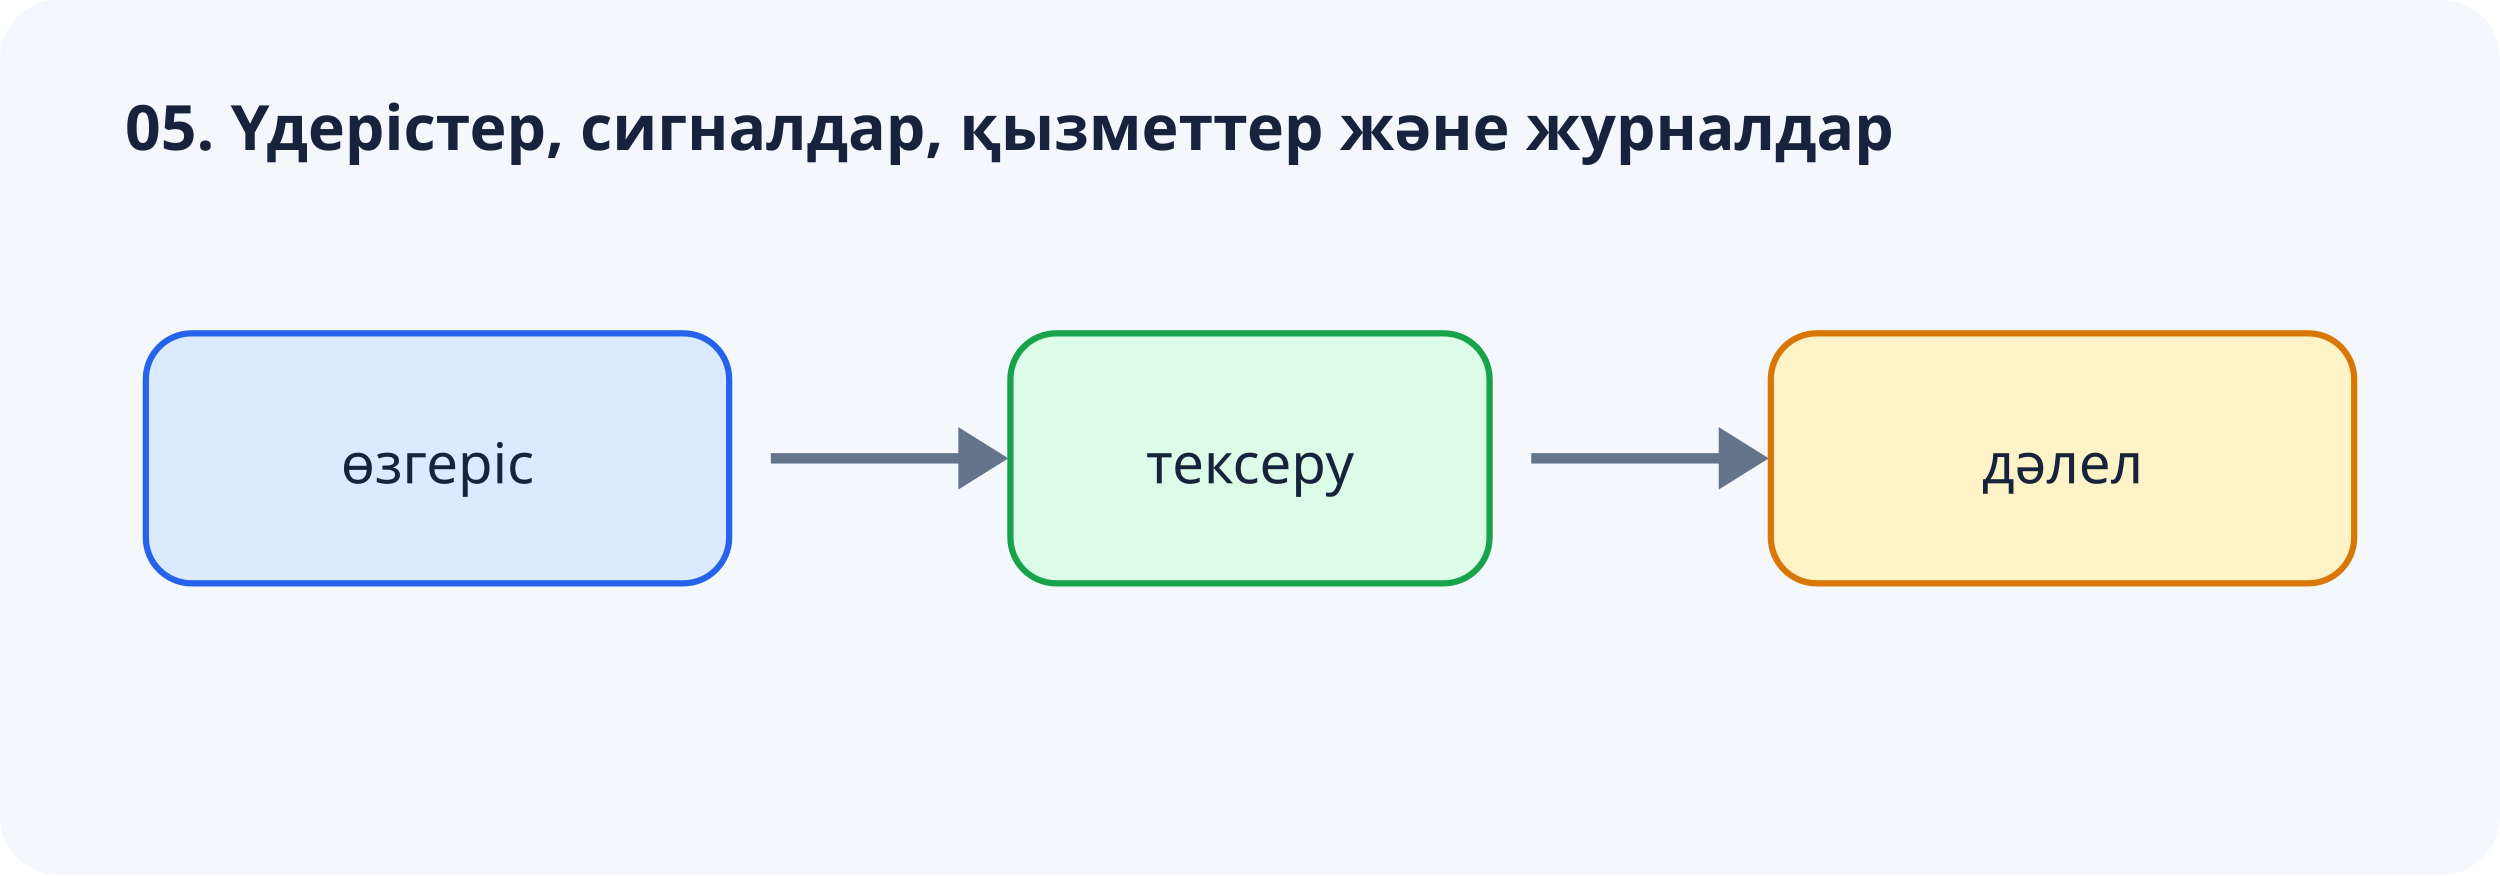
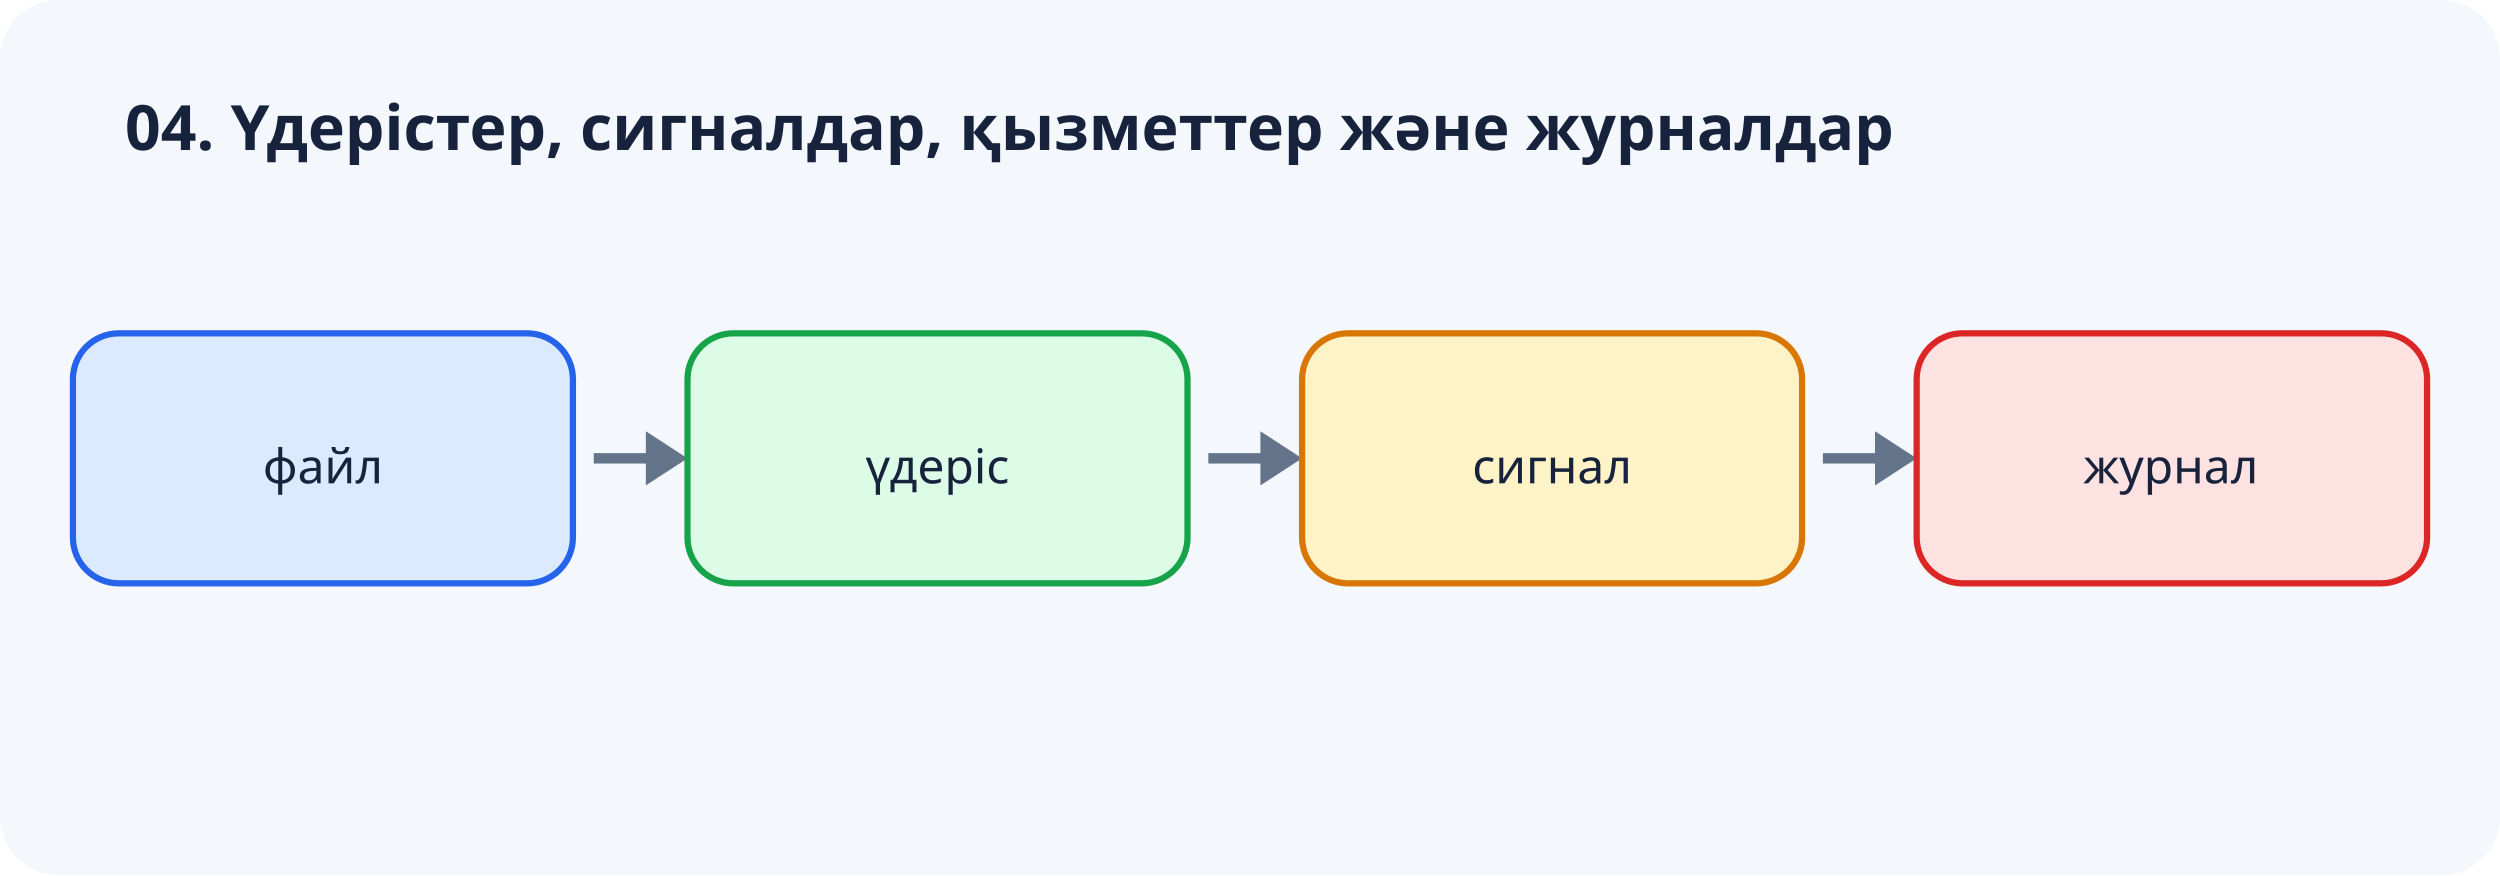
<svg xmlns="http://www.w3.org/2000/svg" width="1200" height="420" viewBox="0 0 1200 420" role="img" aria-labelledby="title desc">
  <rect width="1200" height="420" rx="28" fill="#f4f7fb" />
-   <text x="60" y="72" font-family="system-ui,sans-serif" font-size="30" font-weight="700" fill="#17233c">05. Үдерістер, сигналдар, қызметтер және журналдар</text>
-   <g font-family="system-ui,sans-serif" font-size="27" text-anchor="middle">
-     <rect x="70" y="160" width="280" height="120" rx="22" fill="#dbeafe" stroke="#2563eb" stroke-width="3" />
-     <text x="210" y="232" fill="#17233c">өзгеріс</text>
-     <path d="M370 220h100" stroke="#64748b" stroke-width="5" />
-     <path d="m460 205 24 15-24 15" fill="#64748b" />
-     <rect x="485" y="160" width="230" height="120" rx="22" fill="#dcfce7" stroke="#16a34a" stroke-width="3" />
-     <text x="600" y="232" fill="#17233c">тексеру</text>
-     <path d="M735 220h100" stroke="#64748b" stroke-width="5" />
-     <path d="m825 205 24 15-24 15" fill="#64748b" />
-     <rect x="850" y="160" width="280" height="120" rx="22" fill="#fef3c7" stroke="#d97706" stroke-width="3" />
-     <text x="990" y="232" fill="#17233c">дәлел</text>
+   <text x="60" y="72" font-family="system-ui,sans-serif" font-size="30" font-weight="700" fill="#17233c">04. Үдерістер, сигналдар, қызметтер және журналдар</text>
+   <g font-family="system-ui,sans-serif" font-size="23" text-anchor="middle">
+     <rect x="35" y="160" width="240" height="120" rx="22" fill="#dbeafe" stroke="#2563eb" stroke-width="3" />
+     <text x="155" y="232" fill="#17233c">файл</text>
+     <path d="M285 220h35" stroke="#64748b" stroke-width="5" />
+     <path d="m310 207 20 13-20 13" fill="#64748b" />
+     <rect x="330" y="160" width="240" height="120" rx="22" fill="#dcfce7" stroke="#16a34a" stroke-width="3" />
+     <text x="450" y="232" fill="#17233c">үдеріс</text>
+     <path d="M580 220h35" stroke="#64748b" stroke-width="5" />
+     <path d="m605 207 20 13-20 13" fill="#64748b" />
+     <rect x="625" y="160" width="240" height="120" rx="22" fill="#fef3c7" stroke="#d97706" stroke-width="3" />
+     <text x="745" y="232" fill="#17233c">сигнал</text>
+     <path d="M875 220h35" stroke="#64748b" stroke-width="5" />
+     <path d="m900 207 20 13-20 13" fill="#64748b" />
+     <rect x="920" y="160" width="245" height="120" rx="22" fill="#fee2e2" stroke="#dc2626" stroke-width="3" />
+     <text x="1042" y="232" fill="#17233c">журнал</text>
  </g>
</svg>
